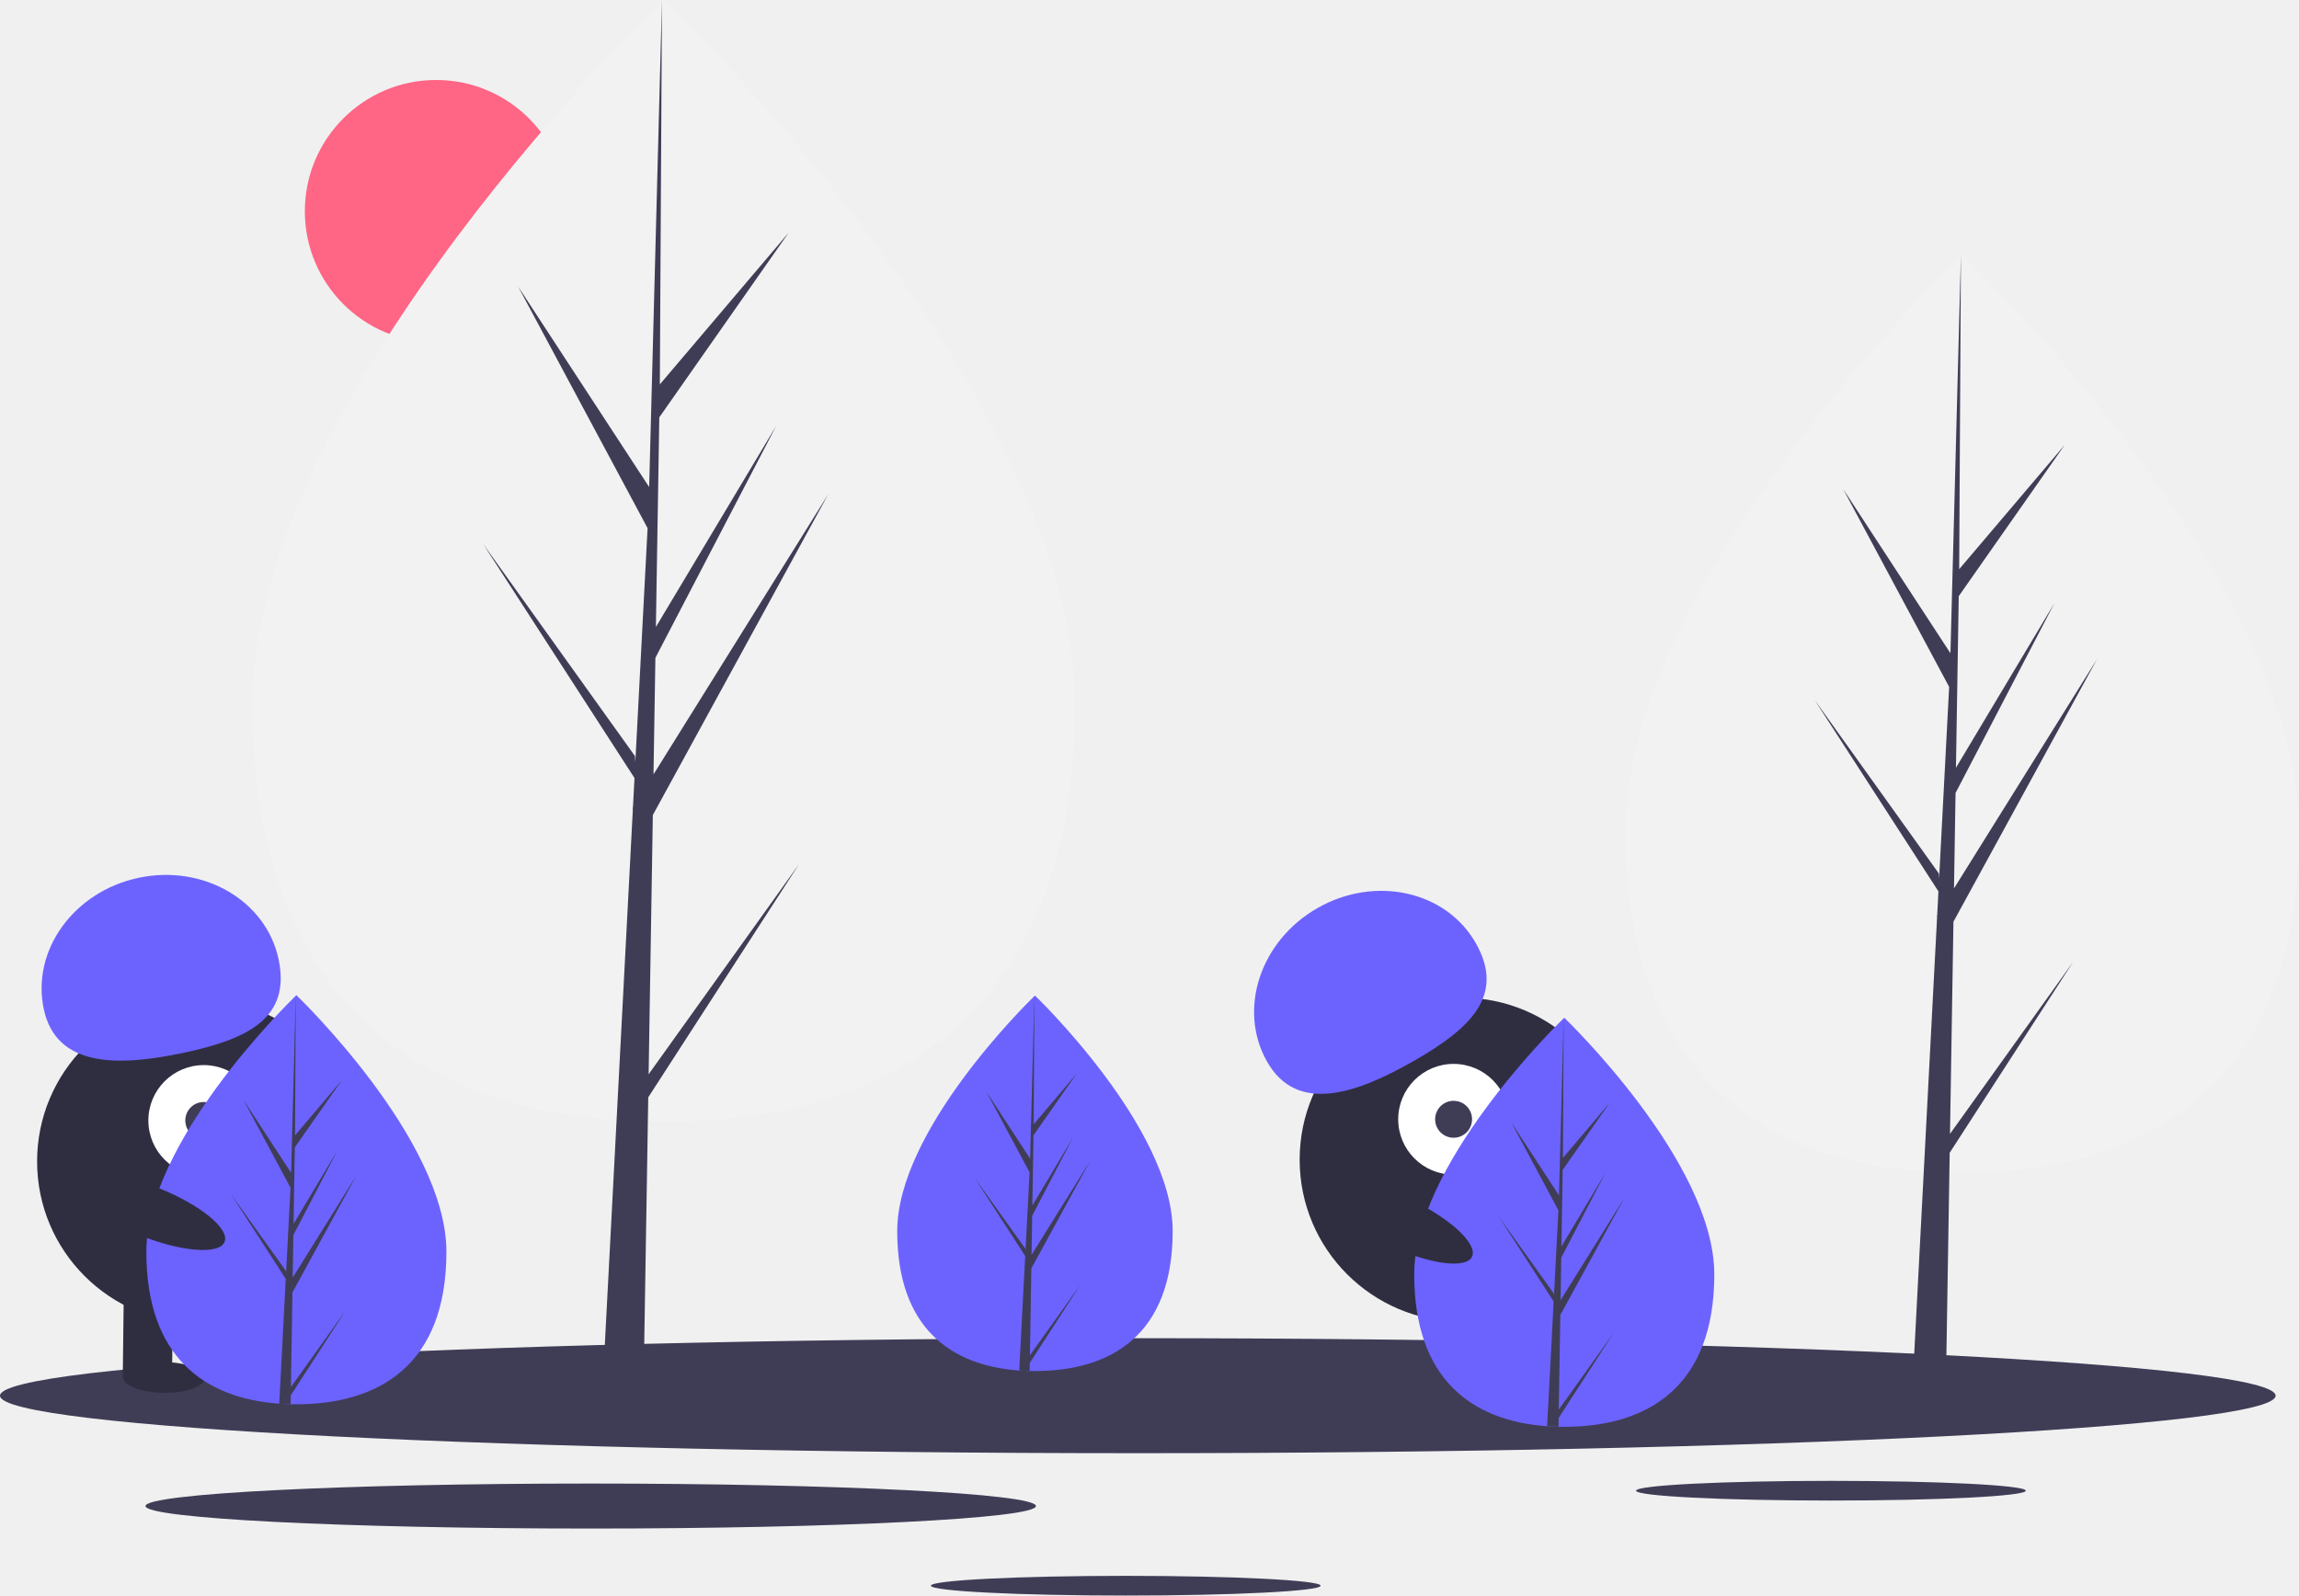
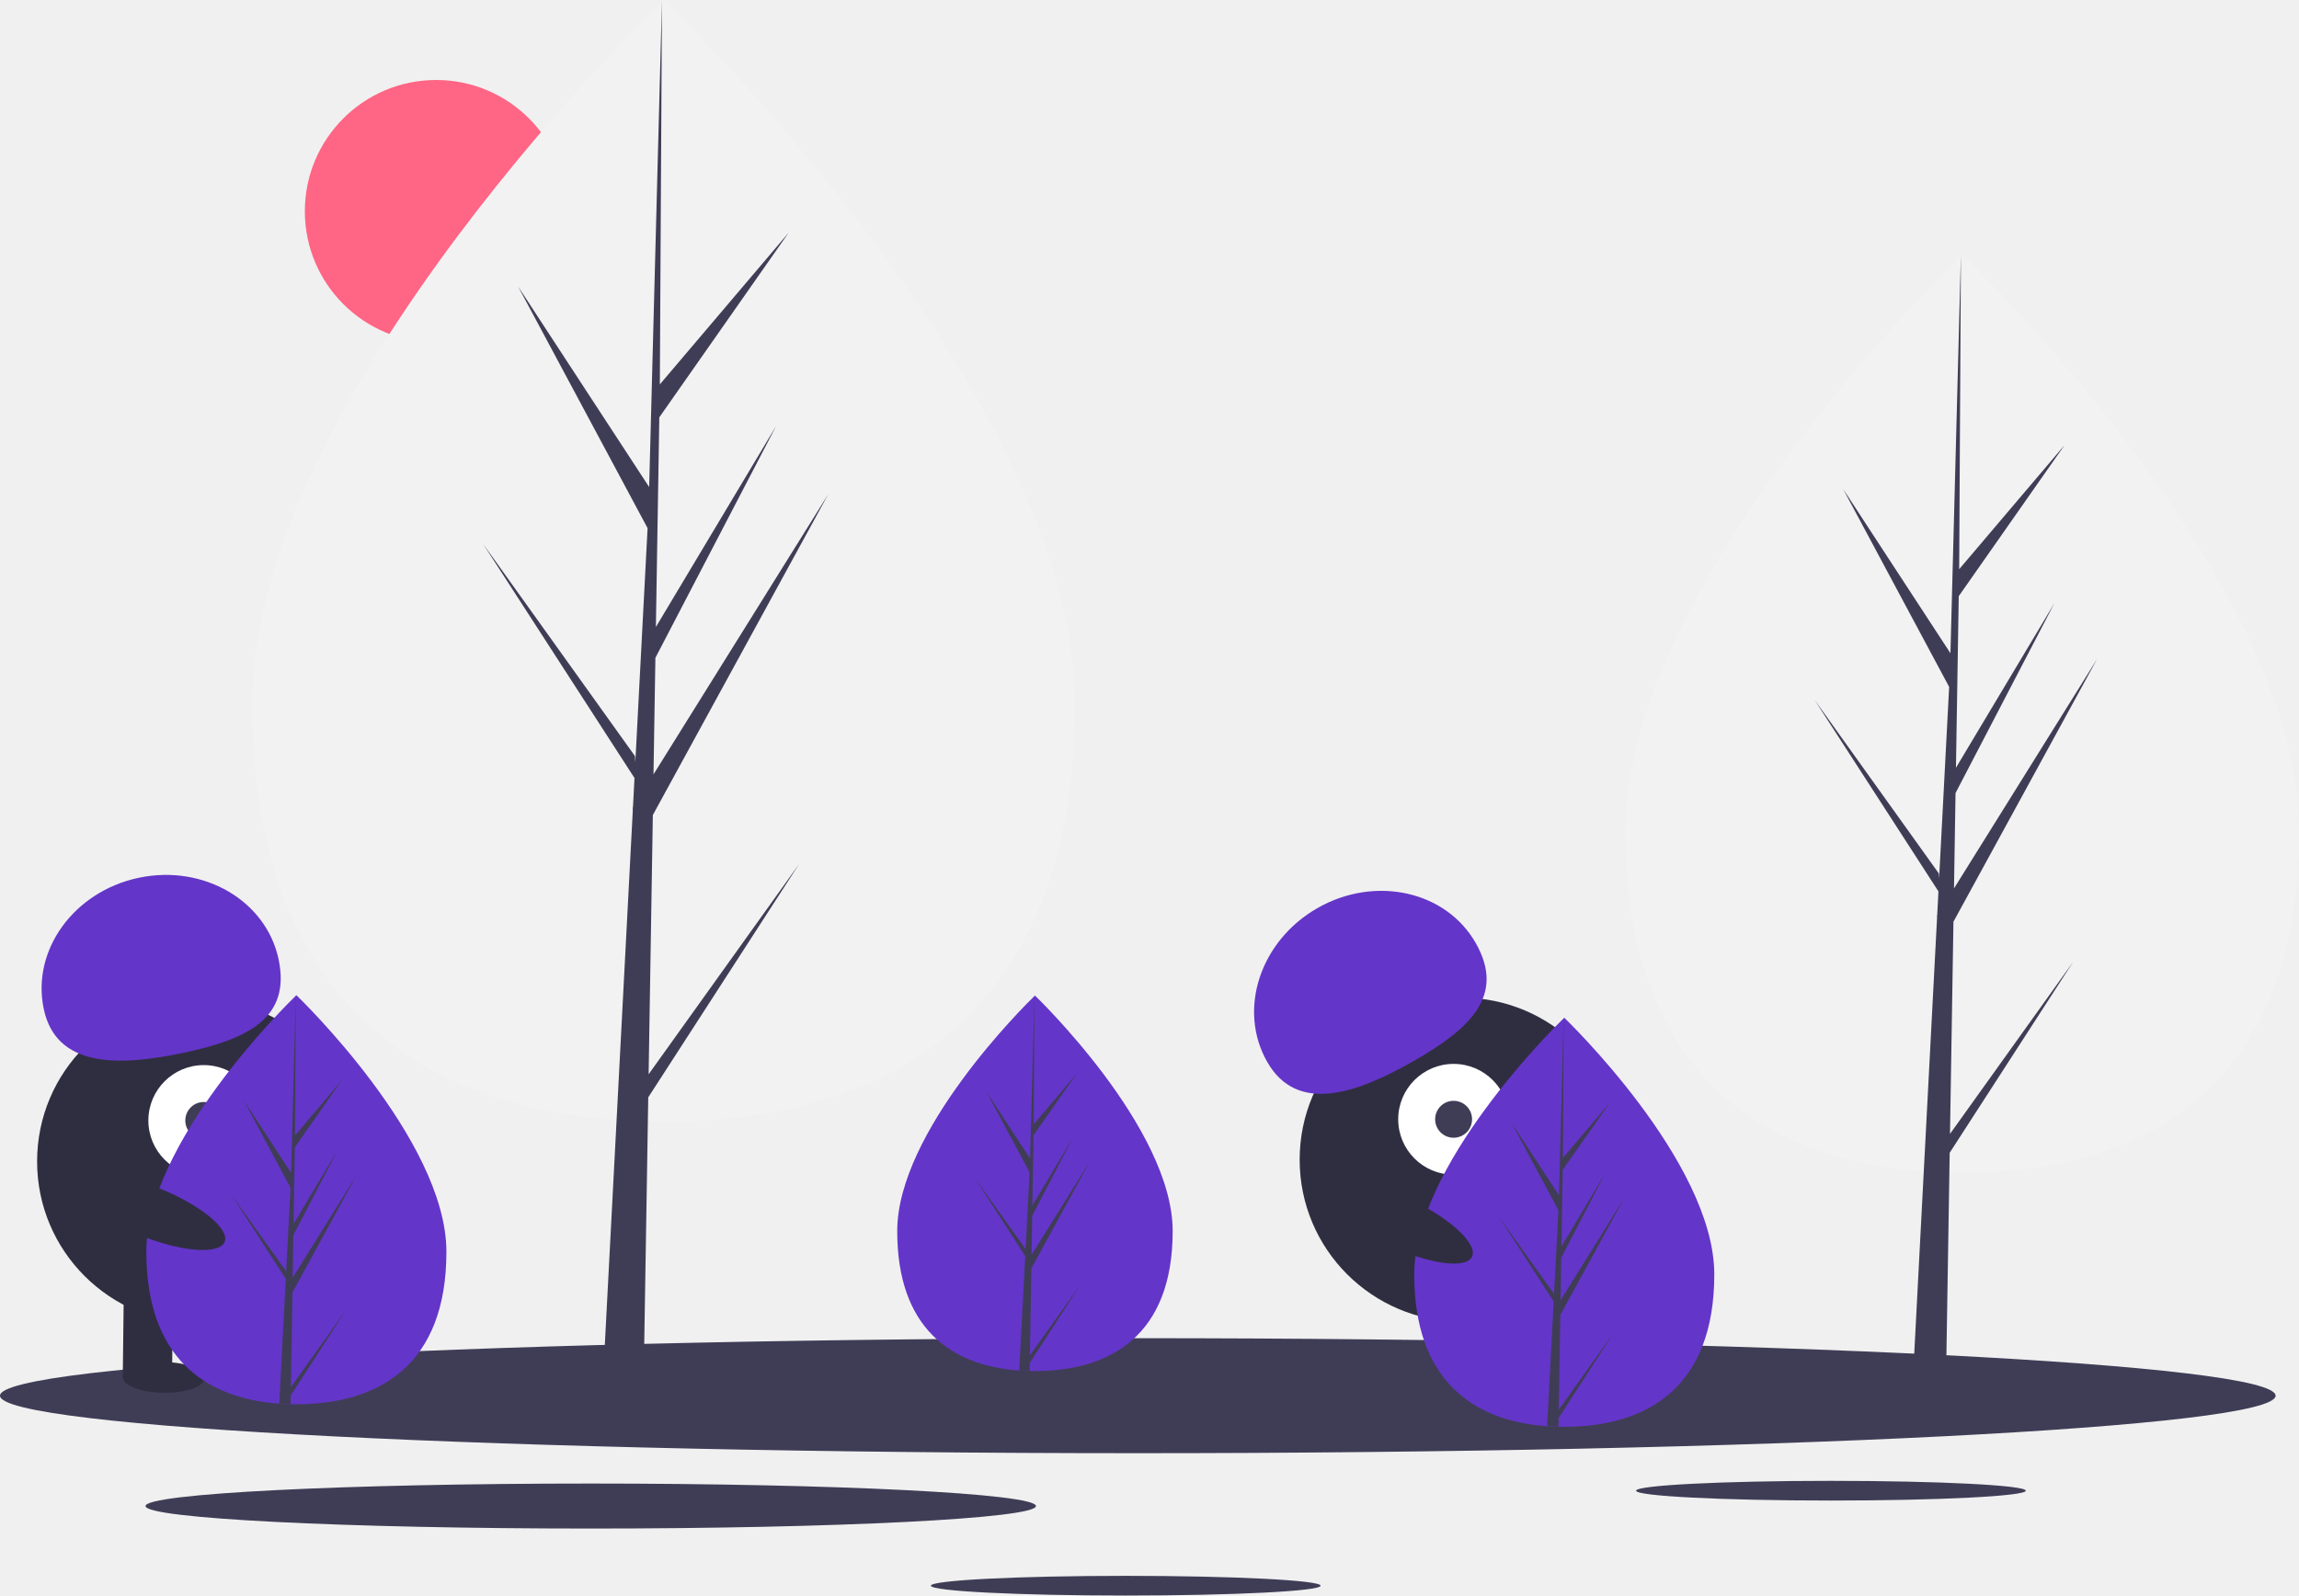
<svg xmlns="http://www.w3.org/2000/svg" id="a706cf1c-1654-439b-8fcf-310eb7aa0e00" data-name="Layer 1" width="1120.592" height="777.916" viewBox="0 0 1120.592 777.916" class="injected-svg gridItem__media">
  <circle cx="212.592" cy="103" r="64" fill="#ff6584" />
  <path d="M563.68,404.164c0,151.011-89.774,203.739-200.516,203.739S162.649,555.175,162.649,404.164,363.165,61.042,363.165,61.042,563.68,253.152,563.68,404.164Z" transform="translate(-39.70387 -61.04208)" fill="#f2f2f2" />
  <polygon points="316.156 523.761 318.21 397.378 403.674 241.024 318.532 377.552 319.455 320.725 378.357 207.605 319.699 305.687 319.699 305.687 321.359 203.481 384.433 113.423 321.621 187.409 322.658 0 316.138 248.096 316.674 237.861 252.547 139.704 315.646 257.508 309.671 371.654 309.493 368.625 235.565 265.329 309.269 379.328 308.522 393.603 308.388 393.818 308.449 394.99 293.29 684.589 313.544 684.589 315.974 535.005 389.496 421.285 316.156 523.761" fill="#3f3d56" />
  <path d="M1160.296,466.014c0,123.61-73.484,166.77-164.132,166.77s-164.132-43.16-164.132-166.77S996.165,185.152,996.165,185.152,1160.296,342.404,1160.296,466.014Z" transform="translate(-39.70387 -61.04208)" fill="#f2f2f2" />
  <polygon points="950.482 552.833 952.162 449.383 1022.119 321.4 952.426 433.154 953.182 386.639 1001.396 294.044 953.382 374.329 953.382 374.329 954.741 290.669 1006.369 216.952 954.954 277.514 955.804 124.11 950.467 327.188 950.906 318.811 898.414 238.464 950.064 334.893 945.173 428.327 945.027 425.847 884.514 341.294 944.844 434.608 944.232 446.293 944.123 446.469 944.173 447.428 931.764 684.478 948.343 684.478 950.332 562.037 1010.514 468.952 950.482 552.833" fill="#3f3d56" />
  <ellipse cx="554.592" cy="680.479" rx="554.592" ry="28.034" fill="#3f3d56" />
  <ellipse cx="892.445" cy="726.797" rx="94.989" ry="4.802" fill="#3f3d56" />
  <ellipse cx="548.72" cy="773.114" rx="94.989" ry="4.802" fill="#3f3d56" />
  <ellipse cx="287.944" cy="734.279" rx="217.014" ry="10.97" fill="#3f3d56" />
  <circle cx="97.084" cy="566.27" r="79" fill="#2f2e41" />
  <rect x="99.805" y="689.023" width="24" height="43" transform="translate(-31.32451 -62.31008) rotate(0.67509)" fill="#2f2e41" />
  <rect x="147.802" y="689.589" width="24" height="43" transform="translate(-31.31452 -62.87555) rotate(0.67509)" fill="#2f2e41" />
  <ellipse cx="119.546" cy="732.616" rx="7.5" ry="20" transform="translate(-654.1319 782.4795) rotate(-89.32491)" fill="#2f2e41" />
  <ellipse cx="167.554" cy="732.182" rx="7.5" ry="20" transform="translate(-606.2547 830.0553) rotate(-89.32491)" fill="#2f2e41" />
  <circle cx="99.319" cy="546.295" r="27" fill="#fff" />
  <circle cx="99.319" cy="546.295" r="9" fill="#3f3d56" />
-   <path d="M61.026,552.946c-6.042-28.641,14.688-57.265,46.3-63.934s62.138,11.143,68.18,39.784-14.978,38.93-46.591,45.599S67.068,581.587,61.026,552.946Z" transform="translate(-39.70387 -61.04208)" fill="#6c63ff" />
-   <path d="M257.296,671.384c0,55.076-32.74,74.306-73.13,74.306q-1.404,0-2.803-.031c-1.871-.04-3.725-.129-5.556-.254-36.451-2.58-64.771-22.799-64.771-74.021,0-53.008,67.739-119.896,72.827-124.846l.009-.009c.196-.192.294-.285.294-.285S257.296,616.308,257.296,671.384Z" transform="translate(-39.70387 -61.04208)" fill="#6c63ff" />
+   <path d="M61.026,552.946c-6.042-28.641,14.688-57.265,46.3-63.934s62.138,11.143,68.18,39.784-14.978,38.93-46.591,45.599S67.068,581.587,61.026,552.946Z" transform="translate(-39.70387 -61.04208)" fill="#6435c9" />
+   <path d="M257.296,671.384c0,55.076-32.74,74.306-73.13,74.306q-1.404,0-2.803-.031c-1.871-.04-3.725-.129-5.556-.254-36.451-2.58-64.771-22.799-64.771-74.021,0-53.008,67.739-119.896,72.827-124.846l.009-.009c.196-.192.294-.285.294-.285S257.296,616.308,257.296,671.384Z" transform="translate(-39.70387 -61.04208)" fill="#6435c9" />
  <path d="M181.502,737.265l26.747-37.374-26.814,41.477-.071,4.291c-1.871-.04-3.725-.129-5.556-.254l2.883-55.103-.022-.428.049-.08.272-5.204-26.881-41.58,26.965,37.677.062,1.105,2.179-41.633-23.013-42.966,23.294,35.658,2.268-86.314.009-.294v.285l-.379,68.064,22.911-26.983-23.004,32.847-.606,37.276L204.185,621.958l-21.48,41.259-.339,20.723,31.056-49.791-31.171,57.023Z" transform="translate(-39.70387 -61.04208)" fill="#3f3d56" />
  <circle cx="712.485" cy="565.415" r="79" fill="#2f2e41" />
  <rect x="741.777" y="691.824" width="24" height="43" transform="translate(-215.9946 191.864) rotate(-17.08345)" fill="#2f2e41" />
  <rect x="787.659" y="677.723" width="24" height="43" transform="matrix(0.95588, -0.29376, 0.29376, 0.95588, -209.8279, 204.7204)" fill="#2f2e41" />
  <ellipse cx="767.887" cy="732.003" rx="20" ry="7.5" transform="translate(-220.8593 196.8331) rotate(-17.08345)" fill="#2f2e41" />
  <ellipse cx="813.475" cy="716.946" rx="20" ry="7.5" transform="translate(-214.4248 209.561) rotate(-17.08345)" fill="#2f2e41" />
  <circle cx="708.522" cy="545.71" r="27" fill="#fff" />
  <circle cx="708.522" cy="545.71" r="9" fill="#3f3d56" />
-   <path d="M657.355,578.743c-14.49-25.433-3.478-59.016,24.594-75.009s62.576-8.341,77.065,17.093-2.391,41.644-30.463,57.637S671.845,604.176,657.355,578.743Z" transform="translate(-39.70387 -61.04208)" fill="#6c63ff" />
-   <path d="M611.296,661.299c0,50.557-30.054,68.21-67.13,68.21q-1.288,0-2.573-.029c-1.718-.037-3.419-.119-5.1-.233-33.461-2.368-59.457-20.929-59.457-67.948,0-48.659,62.181-110.059,66.852-114.603l.008-.008c.18-.176.27-.262.27-.262S611.296,610.742,611.296,661.299Z" transform="translate(-39.70387 -61.04208)" fill="#6c63ff" />
+   <path d="M657.355,578.743c-14.49-25.433-3.478-59.016,24.594-75.009s62.576-8.341,77.065,17.093-2.391,41.644-30.463,57.637S671.845,604.176,657.355,578.743Z" transform="translate(-39.70387 -61.04208)" fill="#6435c9" />
+   <path d="M611.296,661.299c0,50.557-30.054,68.21-67.13,68.21q-1.288,0-2.573-.029c-1.718-.037-3.419-.119-5.1-.233-33.461-2.368-59.457-20.929-59.457-67.948,0-48.659,62.181-110.059,66.852-114.603l.008-.008c.18-.176.27-.262.27-.262S611.296,610.742,611.296,661.299Z" transform="translate(-39.70387 -61.04208)" fill="#6435c9" />
  <path d="M541.72,721.774l24.553-34.307-24.614,38.074-.065,3.939c-1.718-.037-3.419-.119-5.1-.233l2.646-50.582-.02-.393.045-.074.249-4.777-24.675-38.168,24.753,34.585.057,1.014,2-38.217-21.125-39.44L541.806,625.928l2.082-79.232.008-.27v.262l-.348,62.48,21.031-24.769-21.117,30.152-.556,34.217,19.636-32.839-19.718,37.874-.311,19.023,28.508-45.706-28.614,52.344Z" transform="translate(-39.70387 -61.04208)" fill="#3f3d56" />
-   <path d="M875.296,682.384c0,55.076-32.74,74.306-73.13,74.306q-1.403,0-2.803-.031c-1.871-.04-3.725-.129-5.556-.254-36.451-2.58-64.771-22.799-64.771-74.021,0-53.008,67.739-119.896,72.827-124.846l.009-.009c.196-.192.294-.285.294-.285S875.296,627.308,875.296,682.384Z" transform="translate(-39.70387 -61.04208)" fill="#6c63ff" />
+   <path d="M875.296,682.384c0,55.076-32.74,74.306-73.13,74.306q-1.403,0-2.803-.031c-1.871-.04-3.725-.129-5.556-.254-36.451-2.58-64.771-22.799-64.771-74.021,0-53.008,67.739-119.896,72.827-124.846l.009-.009c.196-.192.294-.285.294-.285S875.296,627.308,875.296,682.384Z" transform="translate(-39.70387 -61.04208)" fill="#6435c9" />
  <path d="M799.502,748.265l26.747-37.374-26.814,41.477-.071,4.291c-1.871-.04-3.725-.129-5.556-.254l2.883-55.103-.022-.428.049-.08.272-5.204L770.108,654.011l26.965,37.677.062,1.105,2.179-41.633-23.013-42.966,23.294,35.658,2.268-86.314.009-.294v.285l-.379,68.064,22.911-26.983-23.004,32.847-.606,37.276L822.185,632.958l-21.48,41.259-.339,20.723,31.056-49.791-31.171,57.023Z" transform="translate(-39.70387 -61.04208)" fill="#3f3d56" />
  <ellipse cx="721.517" cy="656.822" rx="12.4" ry="39.5" transform="translate(-220.8352 966.2232) rotate(-64.62574)" fill="#2f2e41" />
  <ellipse cx="112.517" cy="651.822" rx="12.4" ry="39.5" transform="translate(-574.0794 452.7137) rotate(-68.15829)" fill="#2f2e41" />
</svg>
